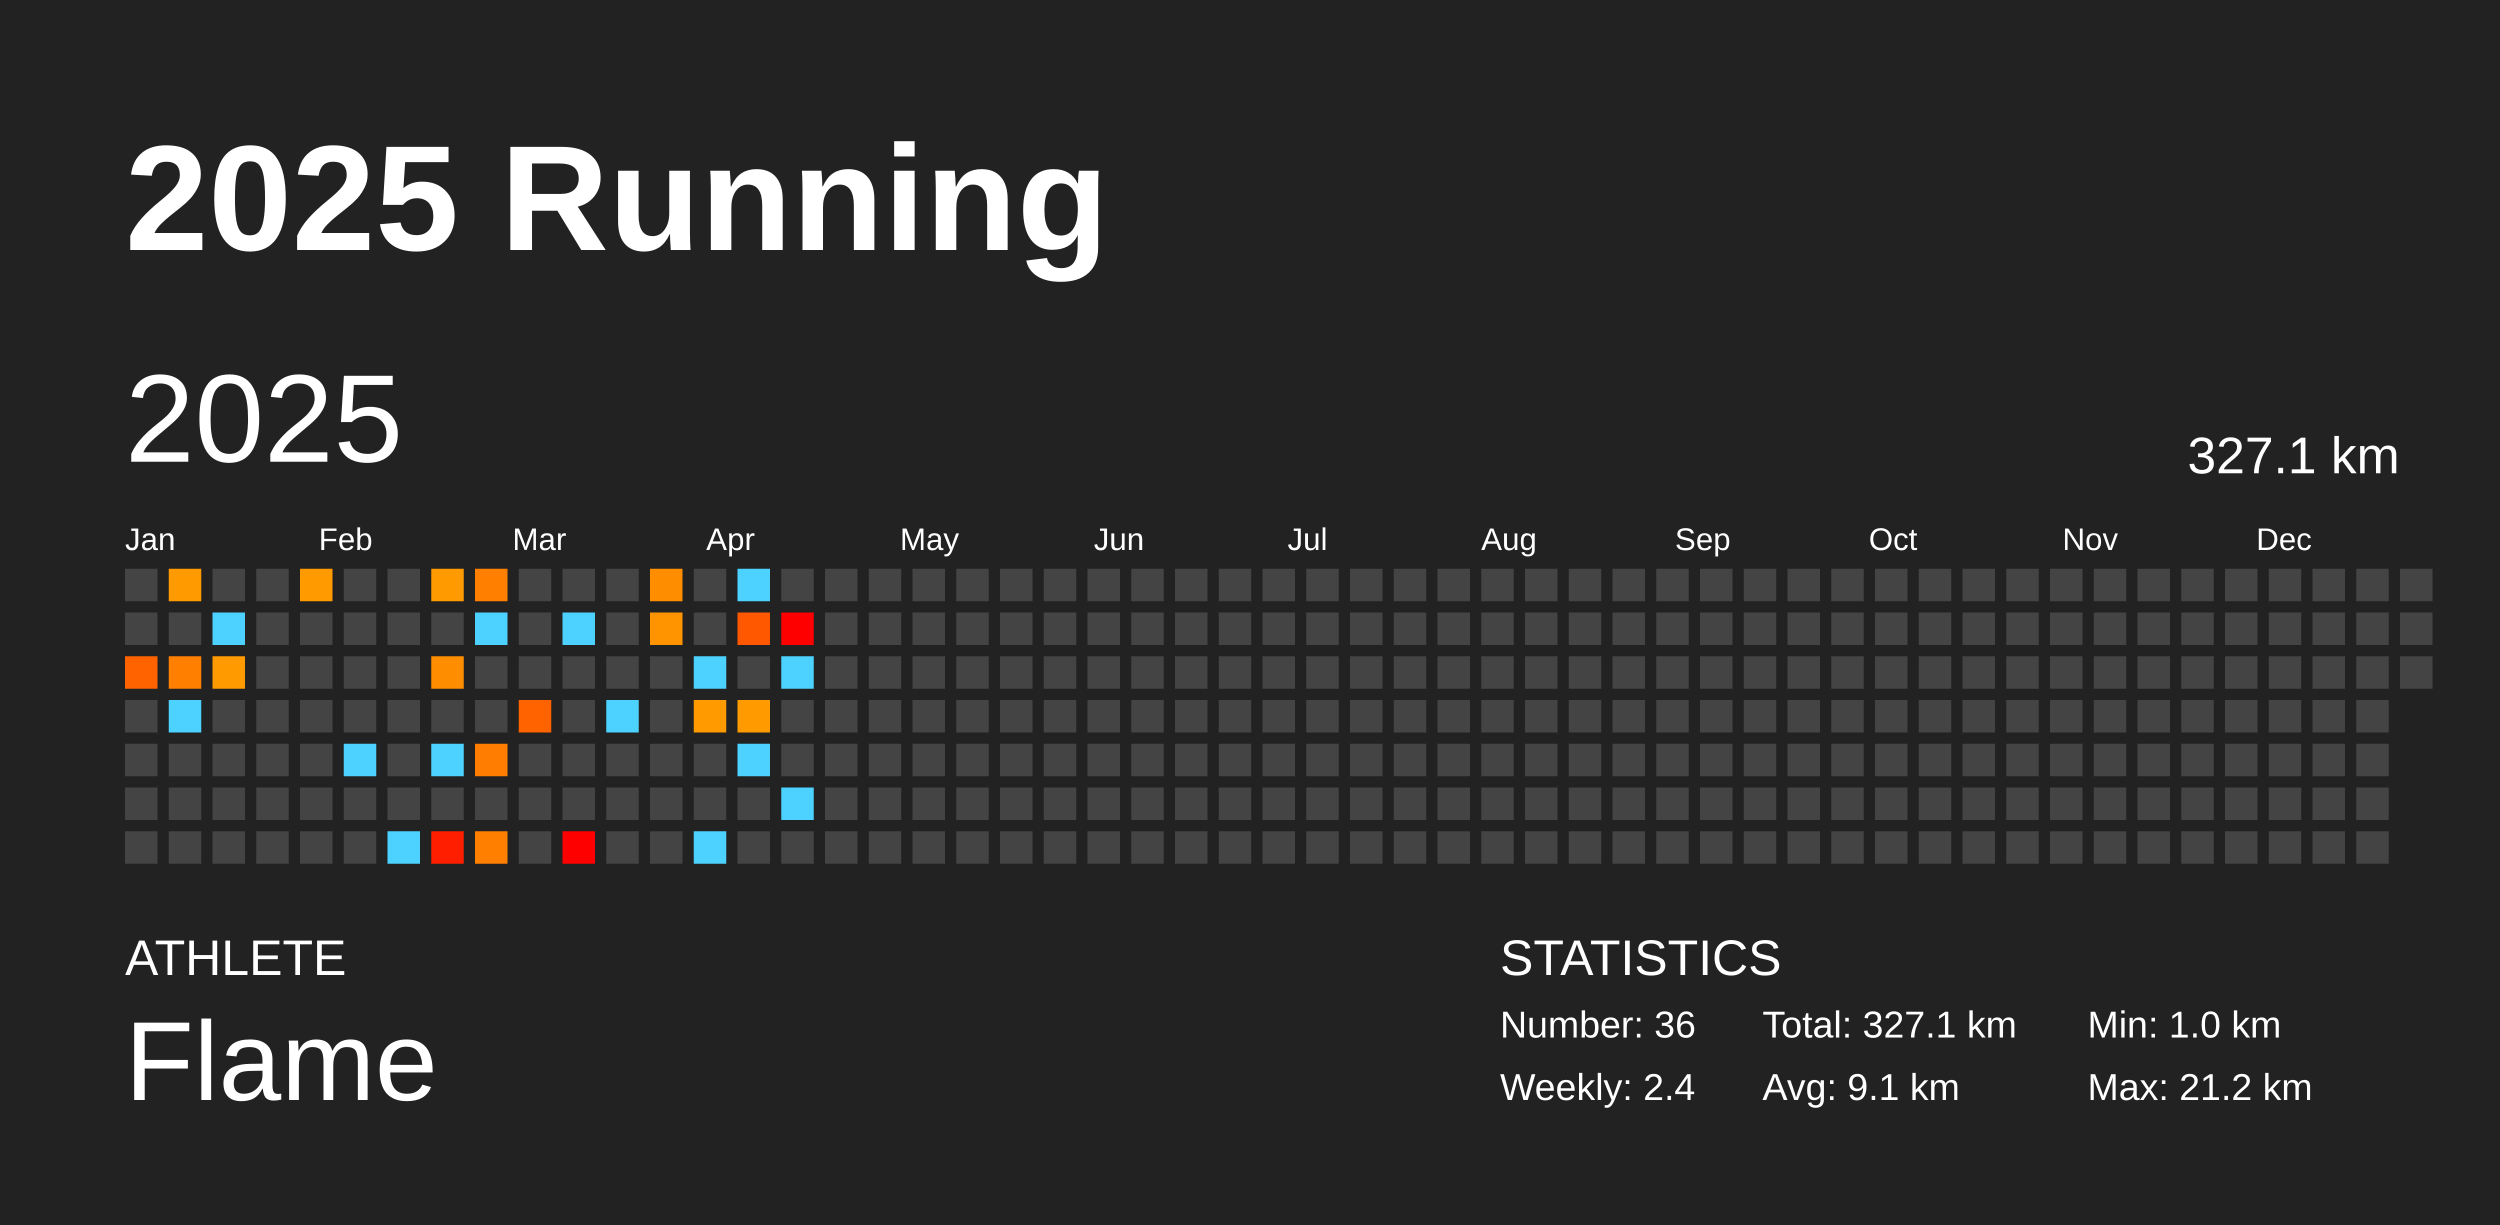
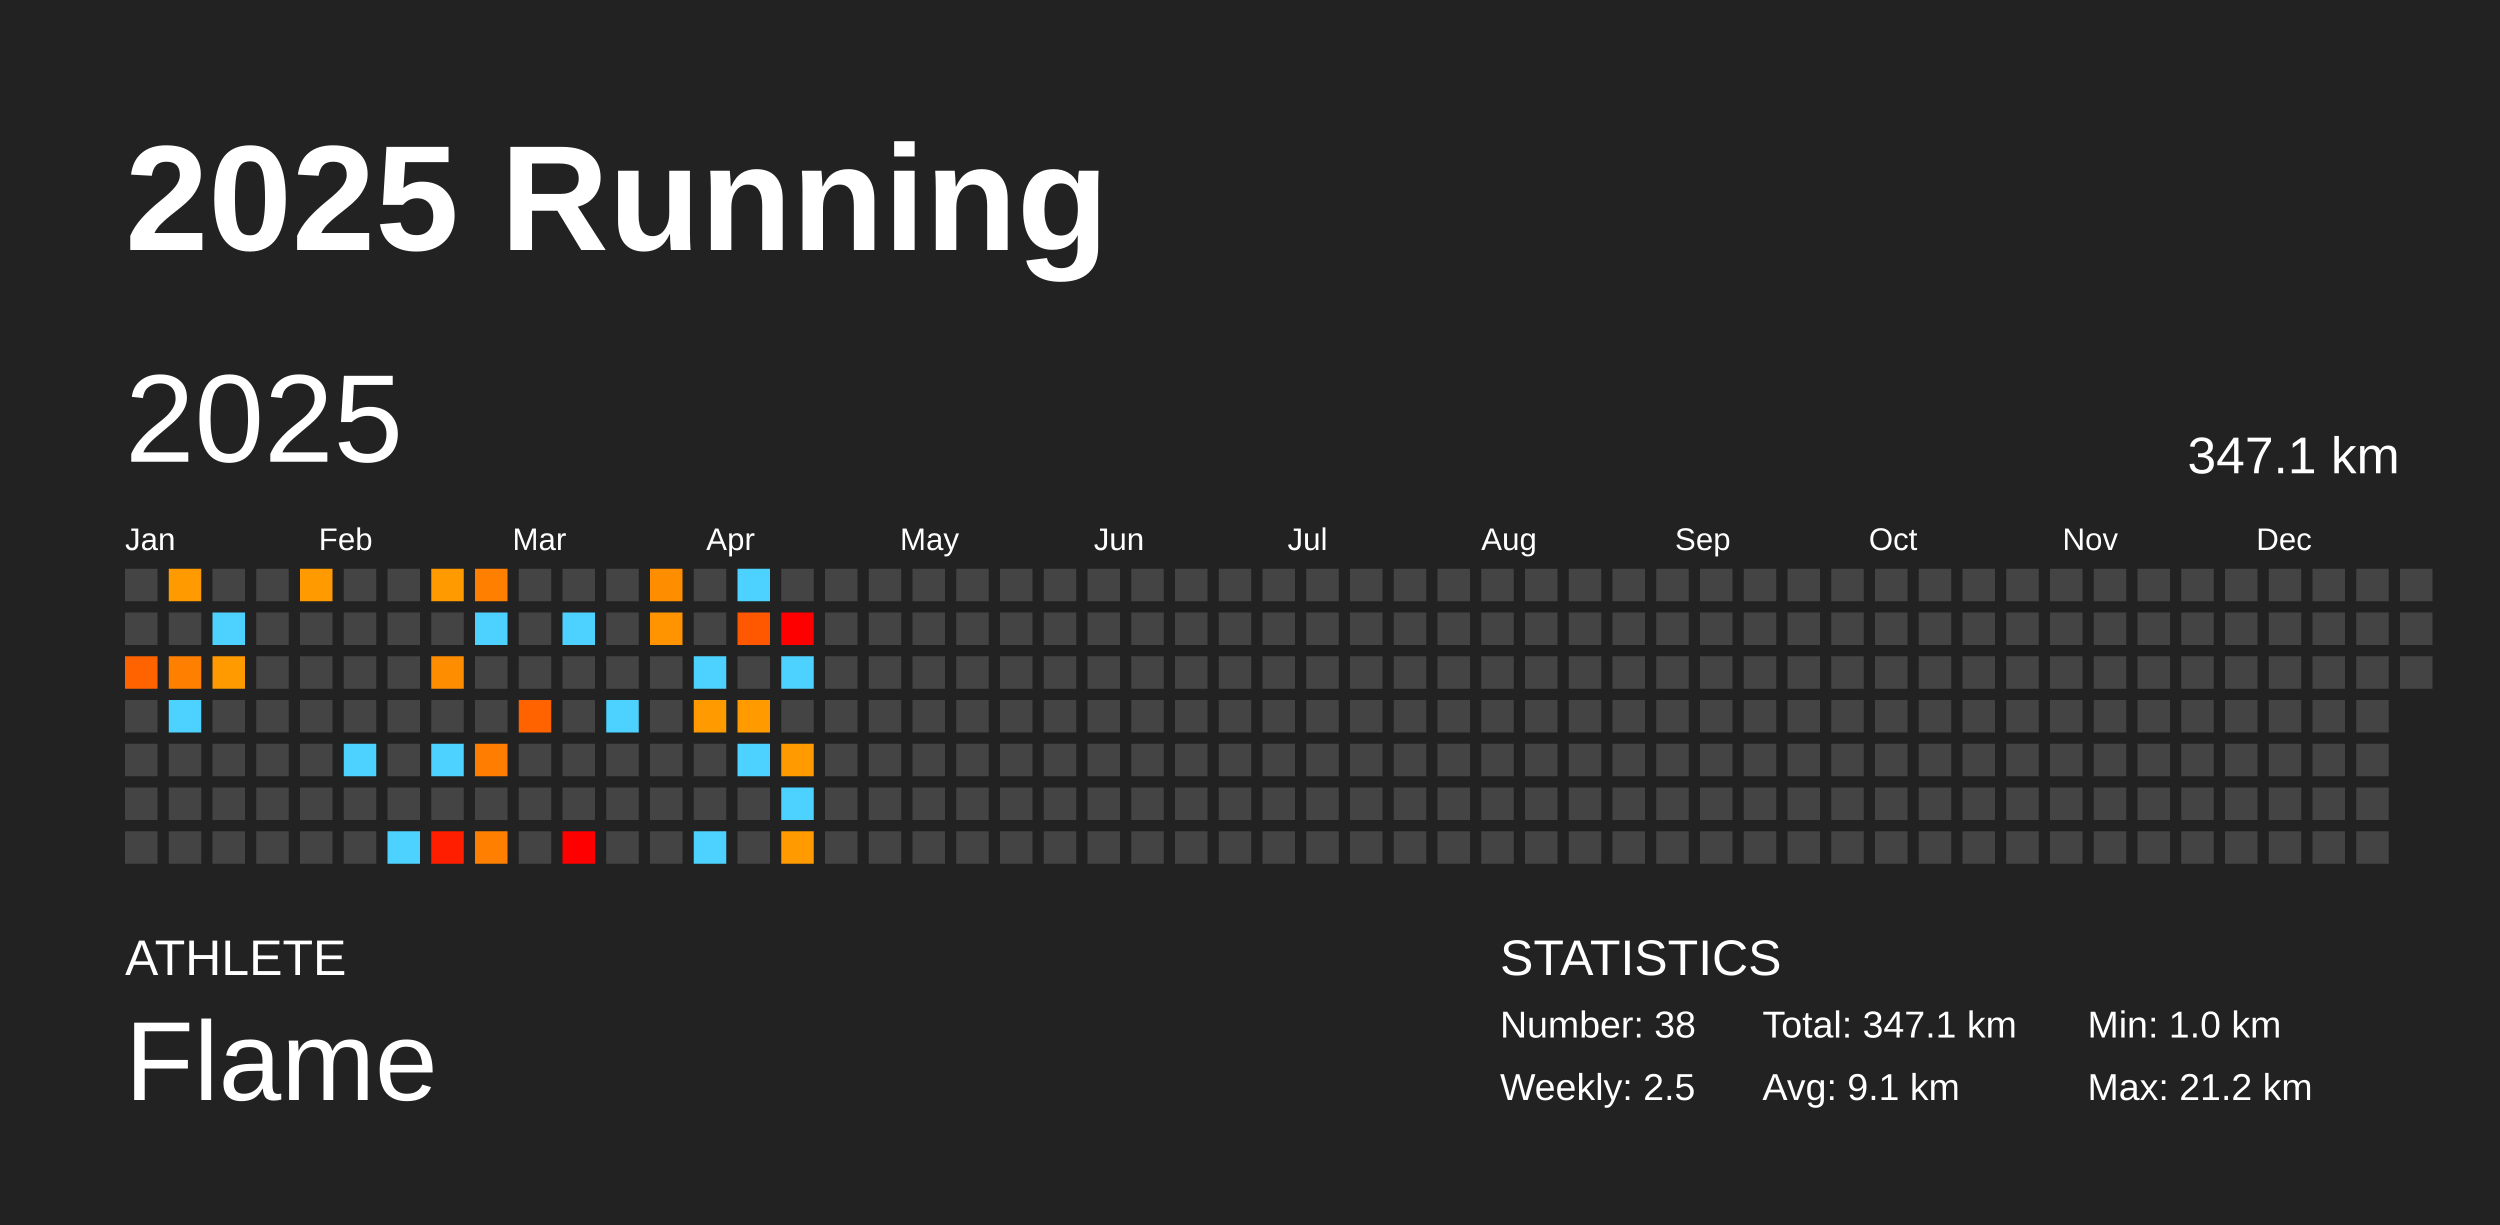
<svg xmlns="http://www.w3.org/2000/svg" baseProfile="full" height="98mm" version="1.1" viewBox="0,0,200,98" width="200mm">
  <defs />
  <rect fill="#222222" height="98" width="200" x="0" y="0" />
  <text fill="#FFFFFF" style="font-size:12px; font-family:Arial; font-weight:bold;" x="10" y="20">2025 Running</text>
  <text fill="#FFFFFF" style="font-size:4px; font-family:Arial" x="10" y="78">ATHLETE</text>
  <text fill="#FFFFFF" style="font-size:9px; font-family:Arial" x="10" y="88">Flame</text>
  <text fill="#FFFFFF" style="font-size:4px; font-family:Arial" x="120" y="78">STATISTICS</text>
-   <text fill="#FFFFFF" style="font-size:3px; font-family:Arial" x="120" y="83">Number: 36</text>
-   <text fill="#FFFFFF" style="font-size:3px; font-family:Arial" x="120" y="88">Weekly: 2.4</text>
-   <text fill="#FFFFFF" style="font-size:3px; font-family:Arial" x="141" y="83">Total: 327.1 km</text>
+   <text fill="#FFFFFF" style="font-size:3px; font-family:Arial" x="120" y="83">Number: 38</text>
+   <text fill="#FFFFFF" style="font-size:3px; font-family:Arial" x="120" y="88">Weekly: 2.5</text>
+   <text fill="#FFFFFF" style="font-size:3px; font-family:Arial" x="141" y="83">Total: 347.1 km</text>
  <text fill="#FFFFFF" style="font-size:3px; font-family:Arial" x="141" y="88">Avg: 9.1 km</text>
  <text fill="#FFFFFF" style="font-size:3px; font-family:Arial" x="167" y="83">Min: 1.0 km</text>
  <text fill="#FFFFFF" style="font-size:3px; font-family:Arial" x="167" y="88">Max: 21.2 km</text>
  <text dominant-baseline="hanging" fill="#FFFFFF" style="font-size:10.0px; font-family:Arial;" x="10" y="30">2025</text>
-   <text dominant-baseline="hanging" fill="#FFFFFF" style="font-size:4.125px; font-family:Arial;" x="175" y="35">327.1 km</text>
+   <text dominant-baseline="hanging" fill="#FFFFFF" style="font-size:4.125px; font-family:Arial;" x="175" y="35">347.1 km</text>
  <text fill="#FFFFFF" style="font-size:2.5px; font-family:Arial" x="10.0" y="44">Jan</text>
  <text fill="#FFFFFF" style="font-size:2.5px; font-family:Arial" x="25.5" y="44">Feb</text>
  <text fill="#FFFFFF" style="font-size:2.5px; font-family:Arial" x="41.0" y="44">Mar</text>
  <text fill="#FFFFFF" style="font-size:2.5px; font-family:Arial" x="56.5" y="44">Apr</text>
  <text fill="#FFFFFF" style="font-size:2.5px; font-family:Arial" x="72.0" y="44">May</text>
  <text fill="#FFFFFF" style="font-size:2.5px; font-family:Arial" x="87.5" y="44">Jun</text>
  <text fill="#FFFFFF" style="font-size:2.5px; font-family:Arial" x="103.0" y="44">Jul</text>
  <text fill="#FFFFFF" style="font-size:2.5px; font-family:Arial" x="118.5" y="44">Aug</text>
  <text fill="#FFFFFF" style="font-size:2.5px; font-family:Arial" x="134.0" y="44">Sep</text>
  <text fill="#FFFFFF" style="font-size:2.5px; font-family:Arial" x="149.5" y="44">Oct</text>
  <text fill="#FFFFFF" style="font-size:2.5px; font-family:Arial" x="165.0" y="44">Nov</text>
  <text fill="#FFFFFF" style="font-size:2.5px; font-family:Arial" x="180.5" y="44">Dec</text>
  <rect fill="#444444" height="2.6" width="2.6" x="10.0" y="45.5" />
  <rect fill="#444444" height="2.6" width="2.6" x="10.0" y="49.0" />
  <rect fill="#ff6300" height="2.6" width="2.6" x="10.0" y="52.5" />
  <rect fill="#444444" height="2.6" width="2.6" x="10.0" y="56.0" />
  <rect fill="#444444" height="2.6" width="2.6" x="10.0" y="59.5" />
  <rect fill="#444444" height="2.6" width="2.6" x="10.0" y="63.0" />
  <rect fill="#444444" height="2.6" width="2.6" x="10.0" y="66.5" />
  <rect fill="#ff9b00" height="2.6" width="2.6" x="13.5" y="45.5" />
  <rect fill="#444444" height="2.6" width="2.6" x="13.5" y="49.0" />
  <rect fill="#ff7f00" height="2.6" width="2.6" x="13.5" y="52.5" />
  <rect fill="#4dd2ff" height="2.6" width="2.6" x="13.5" y="56.0" />
  <rect fill="#444444" height="2.6" width="2.6" x="13.5" y="59.5" />
  <rect fill="#444444" height="2.6" width="2.6" x="13.5" y="63.0" />
  <rect fill="#444444" height="2.6" width="2.6" x="13.5" y="66.5" />
  <rect fill="#444444" height="2.6" width="2.6" x="17.0" y="45.5" />
  <rect fill="#4dd2ff" height="2.6" width="2.6" x="17.0" y="49.0" />
  <rect fill="#ff9a00" height="2.6" width="2.6" x="17.0" y="52.5" />
  <rect fill="#444444" height="2.6" width="2.6" x="17.0" y="56.0" />
  <rect fill="#444444" height="2.6" width="2.6" x="17.0" y="59.5" />
  <rect fill="#444444" height="2.6" width="2.6" x="17.0" y="63.0" />
  <rect fill="#444444" height="2.6" width="2.6" x="17.0" y="66.5" />
  <rect fill="#444444" height="2.6" width="2.6" x="20.5" y="45.5" />
  <rect fill="#444444" height="2.6" width="2.6" x="20.5" y="49.0" />
  <rect fill="#444444" height="2.6" width="2.6" x="20.5" y="52.5" />
  <rect fill="#444444" height="2.6" width="2.6" x="20.5" y="56.0" />
  <rect fill="#444444" height="2.6" width="2.6" x="20.5" y="59.5" />
  <rect fill="#444444" height="2.6" width="2.6" x="20.5" y="63.0" />
  <rect fill="#444444" height="2.6" width="2.6" x="20.5" y="66.5" />
  <rect fill="#ff9a00" height="2.6" width="2.6" x="24.0" y="45.5" />
  <rect fill="#444444" height="2.6" width="2.6" x="24.0" y="49.0" />
  <rect fill="#444444" height="2.6" width="2.6" x="24.0" y="52.5" />
  <rect fill="#444444" height="2.6" width="2.6" x="24.0" y="56.0" />
  <rect fill="#444444" height="2.6" width="2.6" x="24.0" y="59.5" />
  <rect fill="#444444" height="2.6" width="2.6" x="24.0" y="63.0" />
  <rect fill="#444444" height="2.6" width="2.6" x="24.0" y="66.5" />
  <rect fill="#444444" height="2.6" width="2.6" x="27.5" y="45.5" />
  <rect fill="#444444" height="2.6" width="2.6" x="27.5" y="49.0" />
  <rect fill="#444444" height="2.6" width="2.6" x="27.5" y="52.5" />
  <rect fill="#444444" height="2.6" width="2.6" x="27.5" y="56.0" />
  <rect fill="#4dd2ff" height="2.6" width="2.6" x="27.5" y="59.5" />
  <rect fill="#444444" height="2.6" width="2.6" x="27.5" y="63.0" />
  <rect fill="#444444" height="2.6" width="2.6" x="27.5" y="66.5" />
  <rect fill="#444444" height="2.6" width="2.6" x="31.0" y="45.5" />
  <rect fill="#444444" height="2.6" width="2.6" x="31.0" y="49.0" />
  <rect fill="#444444" height="2.6" width="2.6" x="31.0" y="52.5" />
  <rect fill="#444444" height="2.6" width="2.6" x="31.0" y="56.0" />
  <rect fill="#444444" height="2.6" width="2.6" x="31.0" y="59.5" />
  <rect fill="#444444" height="2.6" width="2.6" x="31.0" y="63.0" />
  <rect fill="#4dd2ff" height="2.6" width="2.6" x="31.0" y="66.5" />
  <rect fill="#ff9a00" height="2.6" width="2.6" x="34.5" y="45.5" />
  <rect fill="#444444" height="2.6" width="2.6" x="34.5" y="49.0" />
  <rect fill="#ff8d00" height="2.6" width="2.6" x="34.5" y="52.5" />
  <rect fill="#444444" height="2.6" width="2.6" x="34.5" y="56.0" />
  <rect fill="#4dd2ff" height="2.6" width="2.6" x="34.5" y="59.5" />
  <rect fill="#444444" height="2.6" width="2.6" x="34.5" y="63.0" />
  <rect fill="#ff1f00" height="2.6" width="2.6" x="34.5" y="66.5" />
  <rect fill="#ff7f00" height="2.6" width="2.6" x="38.0" y="45.5" />
  <rect fill="#4dd2ff" height="2.6" width="2.6" x="38.0" y="49.0" />
  <rect fill="#444444" height="2.6" width="2.6" x="38.0" y="52.5" />
  <rect fill="#444444" height="2.6" width="2.6" x="38.0" y="56.0" />
  <rect fill="#ff7d00" height="2.6" width="2.6" x="38.0" y="59.5" />
  <rect fill="#444444" height="2.6" width="2.6" x="38.0" y="63.0" />
  <rect fill="#ff7f00" height="2.6" width="2.6" x="38.0" y="66.5" />
  <rect fill="#444444" height="2.6" width="2.6" x="41.5" y="45.5" />
  <rect fill="#444444" height="2.6" width="2.6" x="41.5" y="49.0" />
  <rect fill="#444444" height="2.6" width="2.6" x="41.5" y="52.5" />
  <rect fill="#ff6300" height="2.6" width="2.6" x="41.5" y="56.0" />
  <rect fill="#444444" height="2.6" width="2.6" x="41.5" y="59.5" />
  <rect fill="#444444" height="2.6" width="2.6" x="41.5" y="63.0" />
  <rect fill="#444444" height="2.6" width="2.6" x="41.5" y="66.5" />
  <rect fill="#444444" height="2.6" width="2.6" x="45.0" y="45.5" />
  <rect fill="#4dd2ff" height="2.6" width="2.6" x="45.0" y="49.0" />
  <rect fill="#444444" height="2.6" width="2.6" x="45.0" y="52.5" />
  <rect fill="#444444" height="2.6" width="2.6" x="45.0" y="56.0" />
  <rect fill="#444444" height="2.6" width="2.6" x="45.0" y="59.5" />
  <rect fill="#444444" height="2.6" width="2.6" x="45.0" y="63.0" />
  <rect fill="red" height="2.6" width="2.6" x="45.0" y="66.5" />
  <rect fill="#444444" height="2.6" width="2.6" x="48.5" y="45.5" />
  <rect fill="#444444" height="2.6" width="2.6" x="48.5" y="49.0" />
  <rect fill="#444444" height="2.6" width="2.6" x="48.5" y="52.5" />
  <rect fill="#4dd2ff" height="2.6" width="2.6" x="48.5" y="56.0" />
  <rect fill="#444444" height="2.6" width="2.6" x="48.5" y="59.5" />
  <rect fill="#444444" height="2.6" width="2.6" x="48.5" y="63.0" />
  <rect fill="#444444" height="2.6" width="2.6" x="48.5" y="66.5" />
  <rect fill="#ff8d00" height="2.6" width="2.6" x="52.0" y="45.5" />
  <rect fill="#ff9400" height="2.6" width="2.6" x="52.0" y="49.0" />
  <rect fill="#444444" height="2.6" width="2.6" x="52.0" y="52.5" />
  <rect fill="#444444" height="2.6" width="2.6" x="52.0" y="56.0" />
  <rect fill="#444444" height="2.6" width="2.6" x="52.0" y="59.5" />
  <rect fill="#444444" height="2.6" width="2.6" x="52.0" y="63.0" />
  <rect fill="#444444" height="2.6" width="2.6" x="52.0" y="66.5" />
  <rect fill="#444444" height="2.6" width="2.6" x="55.5" y="45.5" />
  <rect fill="#444444" height="2.6" width="2.6" x="55.5" y="49.0" />
  <rect fill="#4dd2ff" height="2.6" width="2.6" x="55.5" y="52.5" />
  <rect fill="#ff9a00" height="2.6" width="2.6" x="55.5" y="56.0" />
  <rect fill="#444444" height="2.6" width="2.6" x="55.5" y="59.5" />
  <rect fill="#444444" height="2.6" width="2.6" x="55.5" y="63.0" />
  <rect fill="#4dd2ff" height="2.6" width="2.6" x="55.5" y="66.5" />
  <rect fill="#4dd2ff" height="2.6" width="2.6" x="59.0" y="45.5" />
  <rect fill="#ff5800" height="2.6" width="2.6" x="59.0" y="49.0" />
  <rect fill="#444444" height="2.6" width="2.6" x="59.0" y="52.5" />
  <rect fill="#ff9b00" height="2.6" width="2.6" x="59.0" y="56.0" />
  <rect fill="#4dd2ff" height="2.6" width="2.6" x="59.0" y="59.5" />
  <rect fill="#444444" height="2.6" width="2.6" x="59.0" y="63.0" />
  <rect fill="#444444" height="2.6" width="2.6" x="59.0" y="66.5" />
  <rect fill="#444444" height="2.6" width="2.6" x="62.5" y="45.5" />
  <rect fill="red" height="2.6" width="2.6" x="62.5" y="49.0" />
  <rect fill="#4dd2ff" height="2.6" width="2.6" x="62.5" y="52.5" />
  <rect fill="#444444" height="2.6" width="2.6" x="62.5" y="56.0" />
-   <rect fill="#444444" height="2.6" width="2.6" x="62.5" y="59.5" />
+   <rect fill="#ff9b00" height="2.6" width="2.6" x="62.5" y="59.5" />
  <rect fill="#4dd2ff" height="2.6" width="2.6" x="62.5" y="63.0" />
-   <rect fill="#444444" height="2.6" width="2.6" x="62.5" y="66.5" />
+   <rect fill="#ff9a00" height="2.6" width="2.6" x="62.5" y="66.5" />
  <rect fill="#444444" height="2.6" width="2.6" x="66.0" y="45.5" />
  <rect fill="#444444" height="2.6" width="2.6" x="66.0" y="49.0" />
  <rect fill="#444444" height="2.6" width="2.6" x="66.0" y="52.5" />
  <rect fill="#444444" height="2.6" width="2.6" x="66.0" y="56.0" />
  <rect fill="#444444" height="2.6" width="2.6" x="66.0" y="59.5" />
  <rect fill="#444444" height="2.6" width="2.6" x="66.0" y="63.0" />
  <rect fill="#444444" height="2.6" width="2.6" x="66.0" y="66.5" />
  <rect fill="#444444" height="2.6" width="2.6" x="69.5" y="45.5" />
  <rect fill="#444444" height="2.6" width="2.6" x="69.5" y="49.0" />
  <rect fill="#444444" height="2.6" width="2.6" x="69.5" y="52.5" />
  <rect fill="#444444" height="2.6" width="2.6" x="69.5" y="56.0" />
  <rect fill="#444444" height="2.6" width="2.6" x="69.5" y="59.5" />
  <rect fill="#444444" height="2.6" width="2.6" x="69.5" y="63.0" />
  <rect fill="#444444" height="2.6" width="2.6" x="69.5" y="66.5" />
  <rect fill="#444444" height="2.6" width="2.6" x="73.0" y="45.5" />
  <rect fill="#444444" height="2.6" width="2.6" x="73.0" y="49.0" />
  <rect fill="#444444" height="2.6" width="2.6" x="73.0" y="52.5" />
  <rect fill="#444444" height="2.6" width="2.6" x="73.0" y="56.0" />
  <rect fill="#444444" height="2.6" width="2.6" x="73.0" y="59.5" />
  <rect fill="#444444" height="2.6" width="2.6" x="73.0" y="63.0" />
  <rect fill="#444444" height="2.6" width="2.6" x="73.0" y="66.5" />
  <rect fill="#444444" height="2.6" width="2.6" x="76.5" y="45.5" />
  <rect fill="#444444" height="2.6" width="2.6" x="76.5" y="49.0" />
  <rect fill="#444444" height="2.6" width="2.6" x="76.5" y="52.5" />
  <rect fill="#444444" height="2.6" width="2.6" x="76.5" y="56.0" />
  <rect fill="#444444" height="2.6" width="2.6" x="76.5" y="59.5" />
  <rect fill="#444444" height="2.6" width="2.6" x="76.5" y="63.0" />
  <rect fill="#444444" height="2.6" width="2.6" x="76.5" y="66.5" />
  <rect fill="#444444" height="2.6" width="2.6" x="80.0" y="45.5" />
  <rect fill="#444444" height="2.6" width="2.6" x="80.0" y="49.0" />
  <rect fill="#444444" height="2.6" width="2.6" x="80.0" y="52.5" />
  <rect fill="#444444" height="2.6" width="2.6" x="80.0" y="56.0" />
  <rect fill="#444444" height="2.6" width="2.6" x="80.0" y="59.5" />
  <rect fill="#444444" height="2.6" width="2.6" x="80.0" y="63.0" />
  <rect fill="#444444" height="2.6" width="2.6" x="80.0" y="66.5" />
  <rect fill="#444444" height="2.6" width="2.6" x="83.5" y="45.5" />
  <rect fill="#444444" height="2.6" width="2.6" x="83.5" y="49.0" />
  <rect fill="#444444" height="2.6" width="2.6" x="83.5" y="52.5" />
  <rect fill="#444444" height="2.6" width="2.6" x="83.5" y="56.0" />
  <rect fill="#444444" height="2.6" width="2.6" x="83.5" y="59.5" />
  <rect fill="#444444" height="2.6" width="2.6" x="83.5" y="63.0" />
  <rect fill="#444444" height="2.6" width="2.6" x="83.5" y="66.5" />
  <rect fill="#444444" height="2.6" width="2.6" x="87.0" y="45.5" />
  <rect fill="#444444" height="2.6" width="2.6" x="87.0" y="49.0" />
  <rect fill="#444444" height="2.6" width="2.6" x="87.0" y="52.5" />
  <rect fill="#444444" height="2.6" width="2.6" x="87.0" y="56.0" />
  <rect fill="#444444" height="2.6" width="2.6" x="87.0" y="59.5" />
  <rect fill="#444444" height="2.6" width="2.6" x="87.0" y="63.0" />
  <rect fill="#444444" height="2.6" width="2.6" x="87.0" y="66.5" />
  <rect fill="#444444" height="2.6" width="2.6" x="90.5" y="45.5" />
  <rect fill="#444444" height="2.6" width="2.6" x="90.5" y="49.0" />
  <rect fill="#444444" height="2.6" width="2.6" x="90.5" y="52.5" />
  <rect fill="#444444" height="2.6" width="2.6" x="90.5" y="56.0" />
  <rect fill="#444444" height="2.6" width="2.6" x="90.5" y="59.5" />
  <rect fill="#444444" height="2.6" width="2.6" x="90.5" y="63.0" />
  <rect fill="#444444" height="2.6" width="2.6" x="90.5" y="66.5" />
  <rect fill="#444444" height="2.6" width="2.6" x="94.0" y="45.5" />
  <rect fill="#444444" height="2.6" width="2.6" x="94.0" y="49.0" />
  <rect fill="#444444" height="2.6" width="2.6" x="94.0" y="52.5" />
  <rect fill="#444444" height="2.6" width="2.6" x="94.0" y="56.0" />
  <rect fill="#444444" height="2.6" width="2.6" x="94.0" y="59.5" />
  <rect fill="#444444" height="2.6" width="2.6" x="94.0" y="63.0" />
  <rect fill="#444444" height="2.6" width="2.6" x="94.0" y="66.5" />
  <rect fill="#444444" height="2.6" width="2.6" x="97.5" y="45.5" />
  <rect fill="#444444" height="2.6" width="2.6" x="97.5" y="49.0" />
  <rect fill="#444444" height="2.6" width="2.6" x="97.5" y="52.5" />
  <rect fill="#444444" height="2.6" width="2.6" x="97.5" y="56.0" />
  <rect fill="#444444" height="2.6" width="2.6" x="97.5" y="59.5" />
  <rect fill="#444444" height="2.6" width="2.6" x="97.5" y="63.0" />
  <rect fill="#444444" height="2.6" width="2.6" x="97.5" y="66.5" />
  <rect fill="#444444" height="2.6" width="2.6" x="101.0" y="45.5" />
  <rect fill="#444444" height="2.6" width="2.6" x="101.0" y="49.0" />
  <rect fill="#444444" height="2.6" width="2.6" x="101.0" y="52.5" />
  <rect fill="#444444" height="2.6" width="2.6" x="101.0" y="56.0" />
  <rect fill="#444444" height="2.6" width="2.6" x="101.0" y="59.5" />
  <rect fill="#444444" height="2.6" width="2.6" x="101.0" y="63.0" />
  <rect fill="#444444" height="2.6" width="2.6" x="101.0" y="66.5" />
  <rect fill="#444444" height="2.6" width="2.6" x="104.5" y="45.5" />
  <rect fill="#444444" height="2.6" width="2.6" x="104.5" y="49.0" />
  <rect fill="#444444" height="2.6" width="2.6" x="104.5" y="52.5" />
  <rect fill="#444444" height="2.6" width="2.6" x="104.5" y="56.0" />
  <rect fill="#444444" height="2.6" width="2.6" x="104.5" y="59.5" />
  <rect fill="#444444" height="2.6" width="2.6" x="104.5" y="63.0" />
  <rect fill="#444444" height="2.6" width="2.6" x="104.5" y="66.5" />
  <rect fill="#444444" height="2.6" width="2.6" x="108.0" y="45.5" />
  <rect fill="#444444" height="2.6" width="2.6" x="108.0" y="49.0" />
  <rect fill="#444444" height="2.6" width="2.6" x="108.0" y="52.5" />
  <rect fill="#444444" height="2.6" width="2.6" x="108.0" y="56.0" />
  <rect fill="#444444" height="2.6" width="2.6" x="108.0" y="59.5" />
  <rect fill="#444444" height="2.6" width="2.6" x="108.0" y="63.0" />
  <rect fill="#444444" height="2.6" width="2.6" x="108.0" y="66.5" />
  <rect fill="#444444" height="2.6" width="2.6" x="111.5" y="45.5" />
  <rect fill="#444444" height="2.6" width="2.6" x="111.5" y="49.0" />
  <rect fill="#444444" height="2.6" width="2.6" x="111.5" y="52.5" />
  <rect fill="#444444" height="2.6" width="2.6" x="111.5" y="56.0" />
  <rect fill="#444444" height="2.6" width="2.6" x="111.5" y="59.5" />
  <rect fill="#444444" height="2.6" width="2.6" x="111.5" y="63.0" />
  <rect fill="#444444" height="2.6" width="2.6" x="111.5" y="66.5" />
  <rect fill="#444444" height="2.6" width="2.6" x="115.0" y="45.5" />
  <rect fill="#444444" height="2.6" width="2.6" x="115.0" y="49.0" />
  <rect fill="#444444" height="2.6" width="2.6" x="115.0" y="52.5" />
  <rect fill="#444444" height="2.6" width="2.6" x="115.0" y="56.0" />
  <rect fill="#444444" height="2.6" width="2.6" x="115.0" y="59.5" />
  <rect fill="#444444" height="2.6" width="2.6" x="115.0" y="63.0" />
  <rect fill="#444444" height="2.6" width="2.6" x="115.0" y="66.5" />
  <rect fill="#444444" height="2.6" width="2.6" x="118.5" y="45.5" />
  <rect fill="#444444" height="2.6" width="2.6" x="118.5" y="49.0" />
  <rect fill="#444444" height="2.6" width="2.6" x="118.5" y="52.5" />
  <rect fill="#444444" height="2.6" width="2.6" x="118.5" y="56.0" />
  <rect fill="#444444" height="2.6" width="2.6" x="118.5" y="59.5" />
  <rect fill="#444444" height="2.6" width="2.6" x="118.5" y="63.0" />
  <rect fill="#444444" height="2.6" width="2.6" x="118.5" y="66.5" />
  <rect fill="#444444" height="2.6" width="2.6" x="122.0" y="45.5" />
  <rect fill="#444444" height="2.6" width="2.6" x="122.0" y="49.0" />
  <rect fill="#444444" height="2.6" width="2.6" x="122.0" y="52.5" />
  <rect fill="#444444" height="2.6" width="2.6" x="122.0" y="56.0" />
  <rect fill="#444444" height="2.6" width="2.6" x="122.0" y="59.5" />
  <rect fill="#444444" height="2.6" width="2.6" x="122.0" y="63.0" />
  <rect fill="#444444" height="2.6" width="2.6" x="122.0" y="66.5" />
  <rect fill="#444444" height="2.6" width="2.6" x="125.5" y="45.5" />
  <rect fill="#444444" height="2.6" width="2.6" x="125.5" y="49.0" />
  <rect fill="#444444" height="2.6" width="2.6" x="125.5" y="52.5" />
  <rect fill="#444444" height="2.6" width="2.6" x="125.5" y="56.0" />
  <rect fill="#444444" height="2.6" width="2.6" x="125.5" y="59.5" />
  <rect fill="#444444" height="2.6" width="2.6" x="125.5" y="63.0" />
  <rect fill="#444444" height="2.6" width="2.6" x="125.5" y="66.5" />
  <rect fill="#444444" height="2.6" width="2.6" x="129.0" y="45.5" />
  <rect fill="#444444" height="2.6" width="2.6" x="129.0" y="49.0" />
  <rect fill="#444444" height="2.6" width="2.6" x="129.0" y="52.5" />
  <rect fill="#444444" height="2.6" width="2.6" x="129.0" y="56.0" />
  <rect fill="#444444" height="2.6" width="2.6" x="129.0" y="59.5" />
  <rect fill="#444444" height="2.6" width="2.6" x="129.0" y="63.0" />
  <rect fill="#444444" height="2.6" width="2.6" x="129.0" y="66.5" />
  <rect fill="#444444" height="2.6" width="2.6" x="132.5" y="45.5" />
  <rect fill="#444444" height="2.6" width="2.6" x="132.5" y="49.0" />
  <rect fill="#444444" height="2.6" width="2.6" x="132.5" y="52.5" />
  <rect fill="#444444" height="2.6" width="2.6" x="132.5" y="56.0" />
  <rect fill="#444444" height="2.6" width="2.6" x="132.5" y="59.5" />
  <rect fill="#444444" height="2.6" width="2.6" x="132.5" y="63.0" />
  <rect fill="#444444" height="2.6" width="2.6" x="132.5" y="66.5" />
  <rect fill="#444444" height="2.6" width="2.6" x="136.0" y="45.5" />
  <rect fill="#444444" height="2.6" width="2.6" x="136.0" y="49.0" />
  <rect fill="#444444" height="2.6" width="2.6" x="136.0" y="52.5" />
  <rect fill="#444444" height="2.6" width="2.6" x="136.0" y="56.0" />
  <rect fill="#444444" height="2.6" width="2.6" x="136.0" y="59.5" />
  <rect fill="#444444" height="2.6" width="2.6" x="136.0" y="63.0" />
  <rect fill="#444444" height="2.6" width="2.6" x="136.0" y="66.5" />
  <rect fill="#444444" height="2.6" width="2.6" x="139.5" y="45.5" />
  <rect fill="#444444" height="2.6" width="2.6" x="139.5" y="49.0" />
  <rect fill="#444444" height="2.6" width="2.6" x="139.5" y="52.5" />
  <rect fill="#444444" height="2.6" width="2.6" x="139.5" y="56.0" />
  <rect fill="#444444" height="2.6" width="2.6" x="139.5" y="59.5" />
  <rect fill="#444444" height="2.6" width="2.6" x="139.5" y="63.0" />
  <rect fill="#444444" height="2.6" width="2.6" x="139.5" y="66.5" />
  <rect fill="#444444" height="2.6" width="2.6" x="143.0" y="45.5" />
  <rect fill="#444444" height="2.6" width="2.6" x="143.0" y="49.0" />
  <rect fill="#444444" height="2.6" width="2.6" x="143.0" y="52.5" />
  <rect fill="#444444" height="2.6" width="2.6" x="143.0" y="56.0" />
  <rect fill="#444444" height="2.6" width="2.6" x="143.0" y="59.5" />
  <rect fill="#444444" height="2.6" width="2.6" x="143.0" y="63.0" />
  <rect fill="#444444" height="2.6" width="2.6" x="143.0" y="66.5" />
  <rect fill="#444444" height="2.6" width="2.6" x="146.5" y="45.5" />
  <rect fill="#444444" height="2.6" width="2.6" x="146.5" y="49.0" />
  <rect fill="#444444" height="2.6" width="2.6" x="146.5" y="52.5" />
  <rect fill="#444444" height="2.6" width="2.6" x="146.5" y="56.0" />
  <rect fill="#444444" height="2.6" width="2.6" x="146.5" y="59.5" />
  <rect fill="#444444" height="2.6" width="2.6" x="146.5" y="63.0" />
  <rect fill="#444444" height="2.6" width="2.6" x="146.5" y="66.5" />
  <rect fill="#444444" height="2.6" width="2.6" x="150.0" y="45.5" />
  <rect fill="#444444" height="2.6" width="2.6" x="150.0" y="49.0" />
  <rect fill="#444444" height="2.6" width="2.6" x="150.0" y="52.5" />
  <rect fill="#444444" height="2.6" width="2.6" x="150.0" y="56.0" />
  <rect fill="#444444" height="2.6" width="2.6" x="150.0" y="59.5" />
  <rect fill="#444444" height="2.6" width="2.6" x="150.0" y="63.0" />
  <rect fill="#444444" height="2.6" width="2.6" x="150.0" y="66.5" />
  <rect fill="#444444" height="2.6" width="2.6" x="153.5" y="45.5" />
  <rect fill="#444444" height="2.6" width="2.6" x="153.5" y="49.0" />
  <rect fill="#444444" height="2.6" width="2.6" x="153.5" y="52.5" />
  <rect fill="#444444" height="2.6" width="2.6" x="153.5" y="56.0" />
  <rect fill="#444444" height="2.6" width="2.6" x="153.5" y="59.5" />
  <rect fill="#444444" height="2.6" width="2.6" x="153.5" y="63.0" />
  <rect fill="#444444" height="2.6" width="2.6" x="153.5" y="66.5" />
  <rect fill="#444444" height="2.6" width="2.6" x="157.0" y="45.5" />
  <rect fill="#444444" height="2.6" width="2.6" x="157.0" y="49.0" />
  <rect fill="#444444" height="2.6" width="2.6" x="157.0" y="52.5" />
  <rect fill="#444444" height="2.6" width="2.6" x="157.0" y="56.0" />
  <rect fill="#444444" height="2.6" width="2.6" x="157.0" y="59.5" />
  <rect fill="#444444" height="2.6" width="2.6" x="157.0" y="63.0" />
  <rect fill="#444444" height="2.6" width="2.6" x="157.0" y="66.5" />
  <rect fill="#444444" height="2.6" width="2.6" x="160.5" y="45.5" />
  <rect fill="#444444" height="2.6" width="2.6" x="160.5" y="49.0" />
  <rect fill="#444444" height="2.6" width="2.6" x="160.5" y="52.5" />
  <rect fill="#444444" height="2.6" width="2.6" x="160.5" y="56.0" />
  <rect fill="#444444" height="2.6" width="2.6" x="160.5" y="59.5" />
  <rect fill="#444444" height="2.6" width="2.6" x="160.5" y="63.0" />
  <rect fill="#444444" height="2.6" width="2.6" x="160.5" y="66.5" />
  <rect fill="#444444" height="2.6" width="2.6" x="164.0" y="45.5" />
  <rect fill="#444444" height="2.6" width="2.6" x="164.0" y="49.0" />
  <rect fill="#444444" height="2.6" width="2.6" x="164.0" y="52.5" />
  <rect fill="#444444" height="2.6" width="2.6" x="164.0" y="56.0" />
  <rect fill="#444444" height="2.6" width="2.6" x="164.0" y="59.5" />
  <rect fill="#444444" height="2.6" width="2.6" x="164.0" y="63.0" />
  <rect fill="#444444" height="2.6" width="2.6" x="164.0" y="66.5" />
  <rect fill="#444444" height="2.6" width="2.6" x="167.5" y="45.5" />
  <rect fill="#444444" height="2.6" width="2.6" x="167.5" y="49.0" />
  <rect fill="#444444" height="2.6" width="2.6" x="167.5" y="52.5" />
  <rect fill="#444444" height="2.6" width="2.6" x="167.5" y="56.0" />
  <rect fill="#444444" height="2.6" width="2.6" x="167.5" y="59.5" />
  <rect fill="#444444" height="2.6" width="2.6" x="167.5" y="63.0" />
  <rect fill="#444444" height="2.6" width="2.6" x="167.5" y="66.5" />
  <rect fill="#444444" height="2.6" width="2.6" x="171.0" y="45.5" />
  <rect fill="#444444" height="2.6" width="2.6" x="171.0" y="49.0" />
  <rect fill="#444444" height="2.6" width="2.6" x="171.0" y="52.5" />
  <rect fill="#444444" height="2.6" width="2.6" x="171.0" y="56.0" />
  <rect fill="#444444" height="2.6" width="2.6" x="171.0" y="59.5" />
  <rect fill="#444444" height="2.6" width="2.6" x="171.0" y="63.0" />
  <rect fill="#444444" height="2.6" width="2.6" x="171.0" y="66.5" />
  <rect fill="#444444" height="2.6" width="2.6" x="174.5" y="45.5" />
  <rect fill="#444444" height="2.6" width="2.6" x="174.5" y="49.0" />
  <rect fill="#444444" height="2.6" width="2.6" x="174.5" y="52.5" />
  <rect fill="#444444" height="2.6" width="2.6" x="174.5" y="56.0" />
  <rect fill="#444444" height="2.6" width="2.6" x="174.5" y="59.5" />
  <rect fill="#444444" height="2.6" width="2.6" x="174.5" y="63.0" />
  <rect fill="#444444" height="2.6" width="2.6" x="174.5" y="66.5" />
  <rect fill="#444444" height="2.6" width="2.6" x="178.0" y="45.5" />
  <rect fill="#444444" height="2.6" width="2.6" x="178.0" y="49.0" />
  <rect fill="#444444" height="2.6" width="2.6" x="178.0" y="52.5" />
  <rect fill="#444444" height="2.6" width="2.6" x="178.0" y="56.0" />
  <rect fill="#444444" height="2.6" width="2.6" x="178.0" y="59.5" />
  <rect fill="#444444" height="2.6" width="2.6" x="178.0" y="63.0" />
  <rect fill="#444444" height="2.6" width="2.6" x="178.0" y="66.5" />
  <rect fill="#444444" height="2.6" width="2.6" x="181.5" y="45.5" />
  <rect fill="#444444" height="2.6" width="2.6" x="181.5" y="49.0" />
  <rect fill="#444444" height="2.6" width="2.6" x="181.5" y="52.5" />
  <rect fill="#444444" height="2.6" width="2.6" x="181.5" y="56.0" />
  <rect fill="#444444" height="2.6" width="2.6" x="181.5" y="59.5" />
  <rect fill="#444444" height="2.6" width="2.6" x="181.5" y="63.0" />
  <rect fill="#444444" height="2.6" width="2.6" x="181.5" y="66.5" />
  <rect fill="#444444" height="2.6" width="2.6" x="185.0" y="45.5" />
  <rect fill="#444444" height="2.6" width="2.6" x="185.0" y="49.0" />
  <rect fill="#444444" height="2.6" width="2.6" x="185.0" y="52.5" />
  <rect fill="#444444" height="2.6" width="2.6" x="185.0" y="56.0" />
  <rect fill="#444444" height="2.6" width="2.6" x="185.0" y="59.5" />
  <rect fill="#444444" height="2.6" width="2.6" x="185.0" y="63.0" />
  <rect fill="#444444" height="2.6" width="2.6" x="185.0" y="66.5" />
  <rect fill="#444444" height="2.6" width="2.6" x="188.5" y="45.5" />
  <rect fill="#444444" height="2.6" width="2.6" x="188.5" y="49.0" />
  <rect fill="#444444" height="2.6" width="2.6" x="188.5" y="52.5" />
  <rect fill="#444444" height="2.6" width="2.6" x="188.5" y="56.0" />
  <rect fill="#444444" height="2.6" width="2.6" x="188.5" y="59.5" />
  <rect fill="#444444" height="2.6" width="2.6" x="188.5" y="63.0" />
  <rect fill="#444444" height="2.6" width="2.6" x="188.5" y="66.5" />
  <rect fill="#444444" height="2.6" width="2.6" x="192.0" y="45.5" />
  <rect fill="#444444" height="2.6" width="2.6" x="192.0" y="49.0" />
  <rect fill="#444444" height="2.6" width="2.6" x="192.0" y="52.5" />
</svg>
